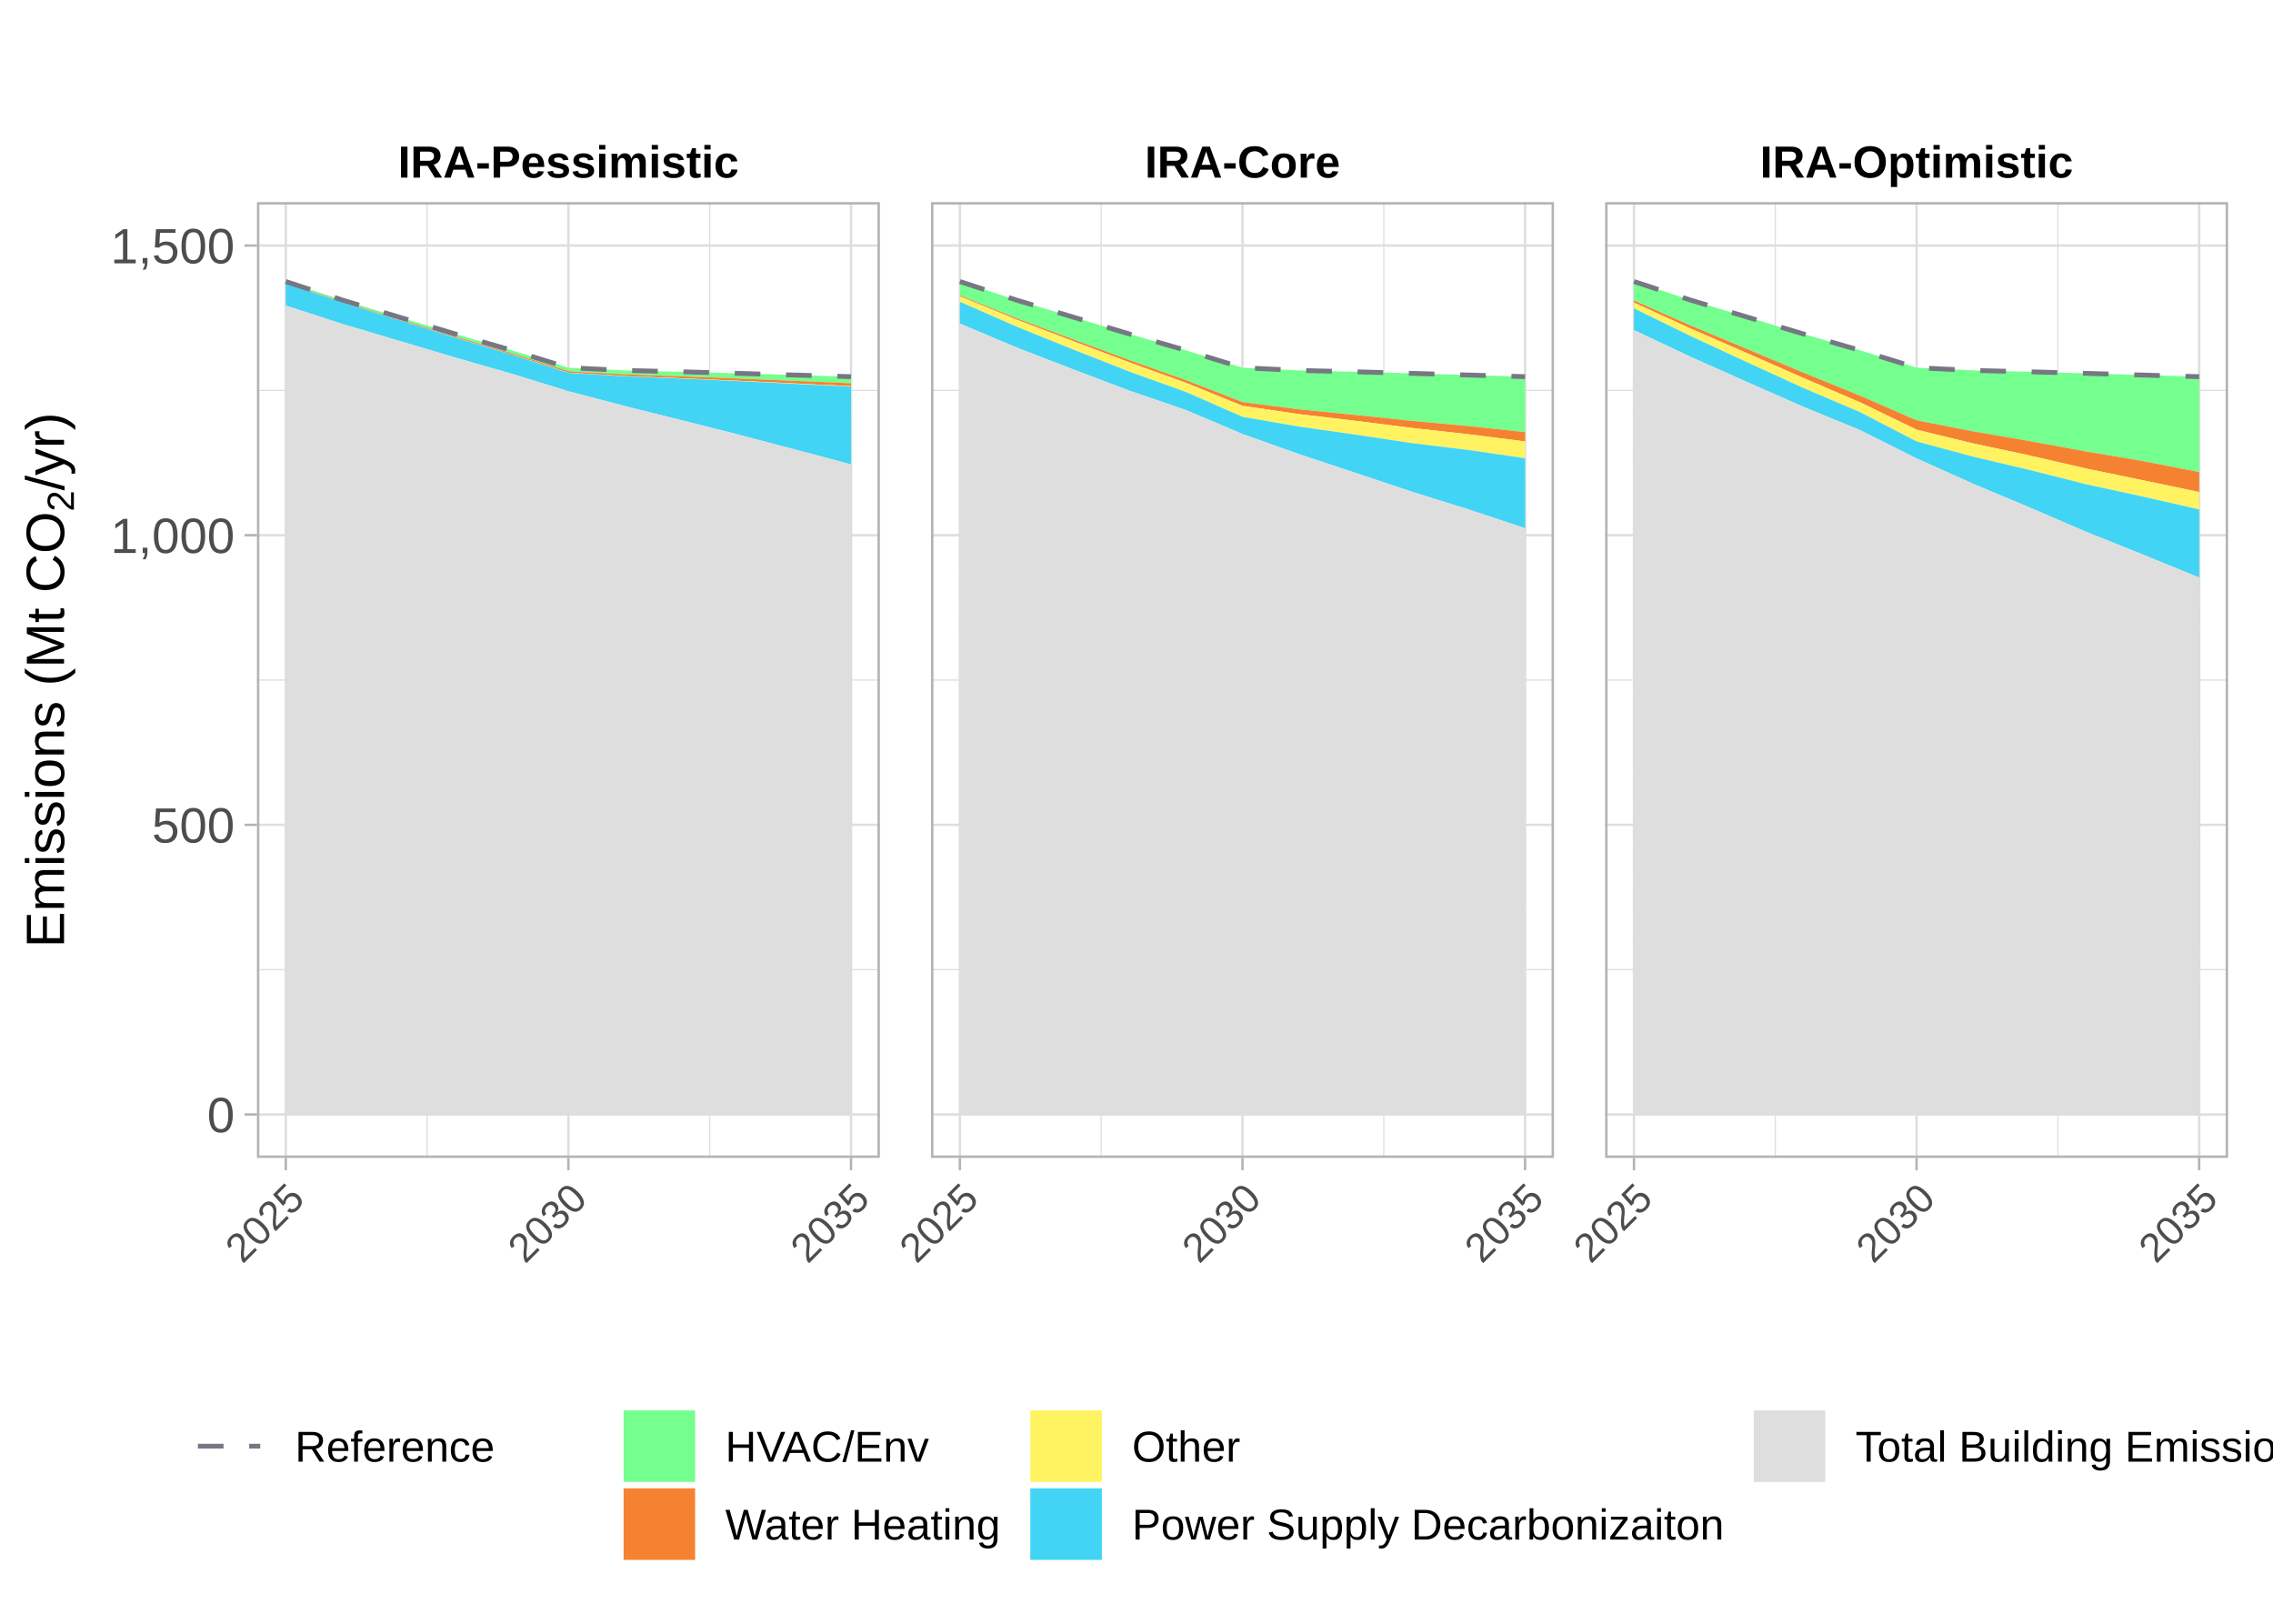
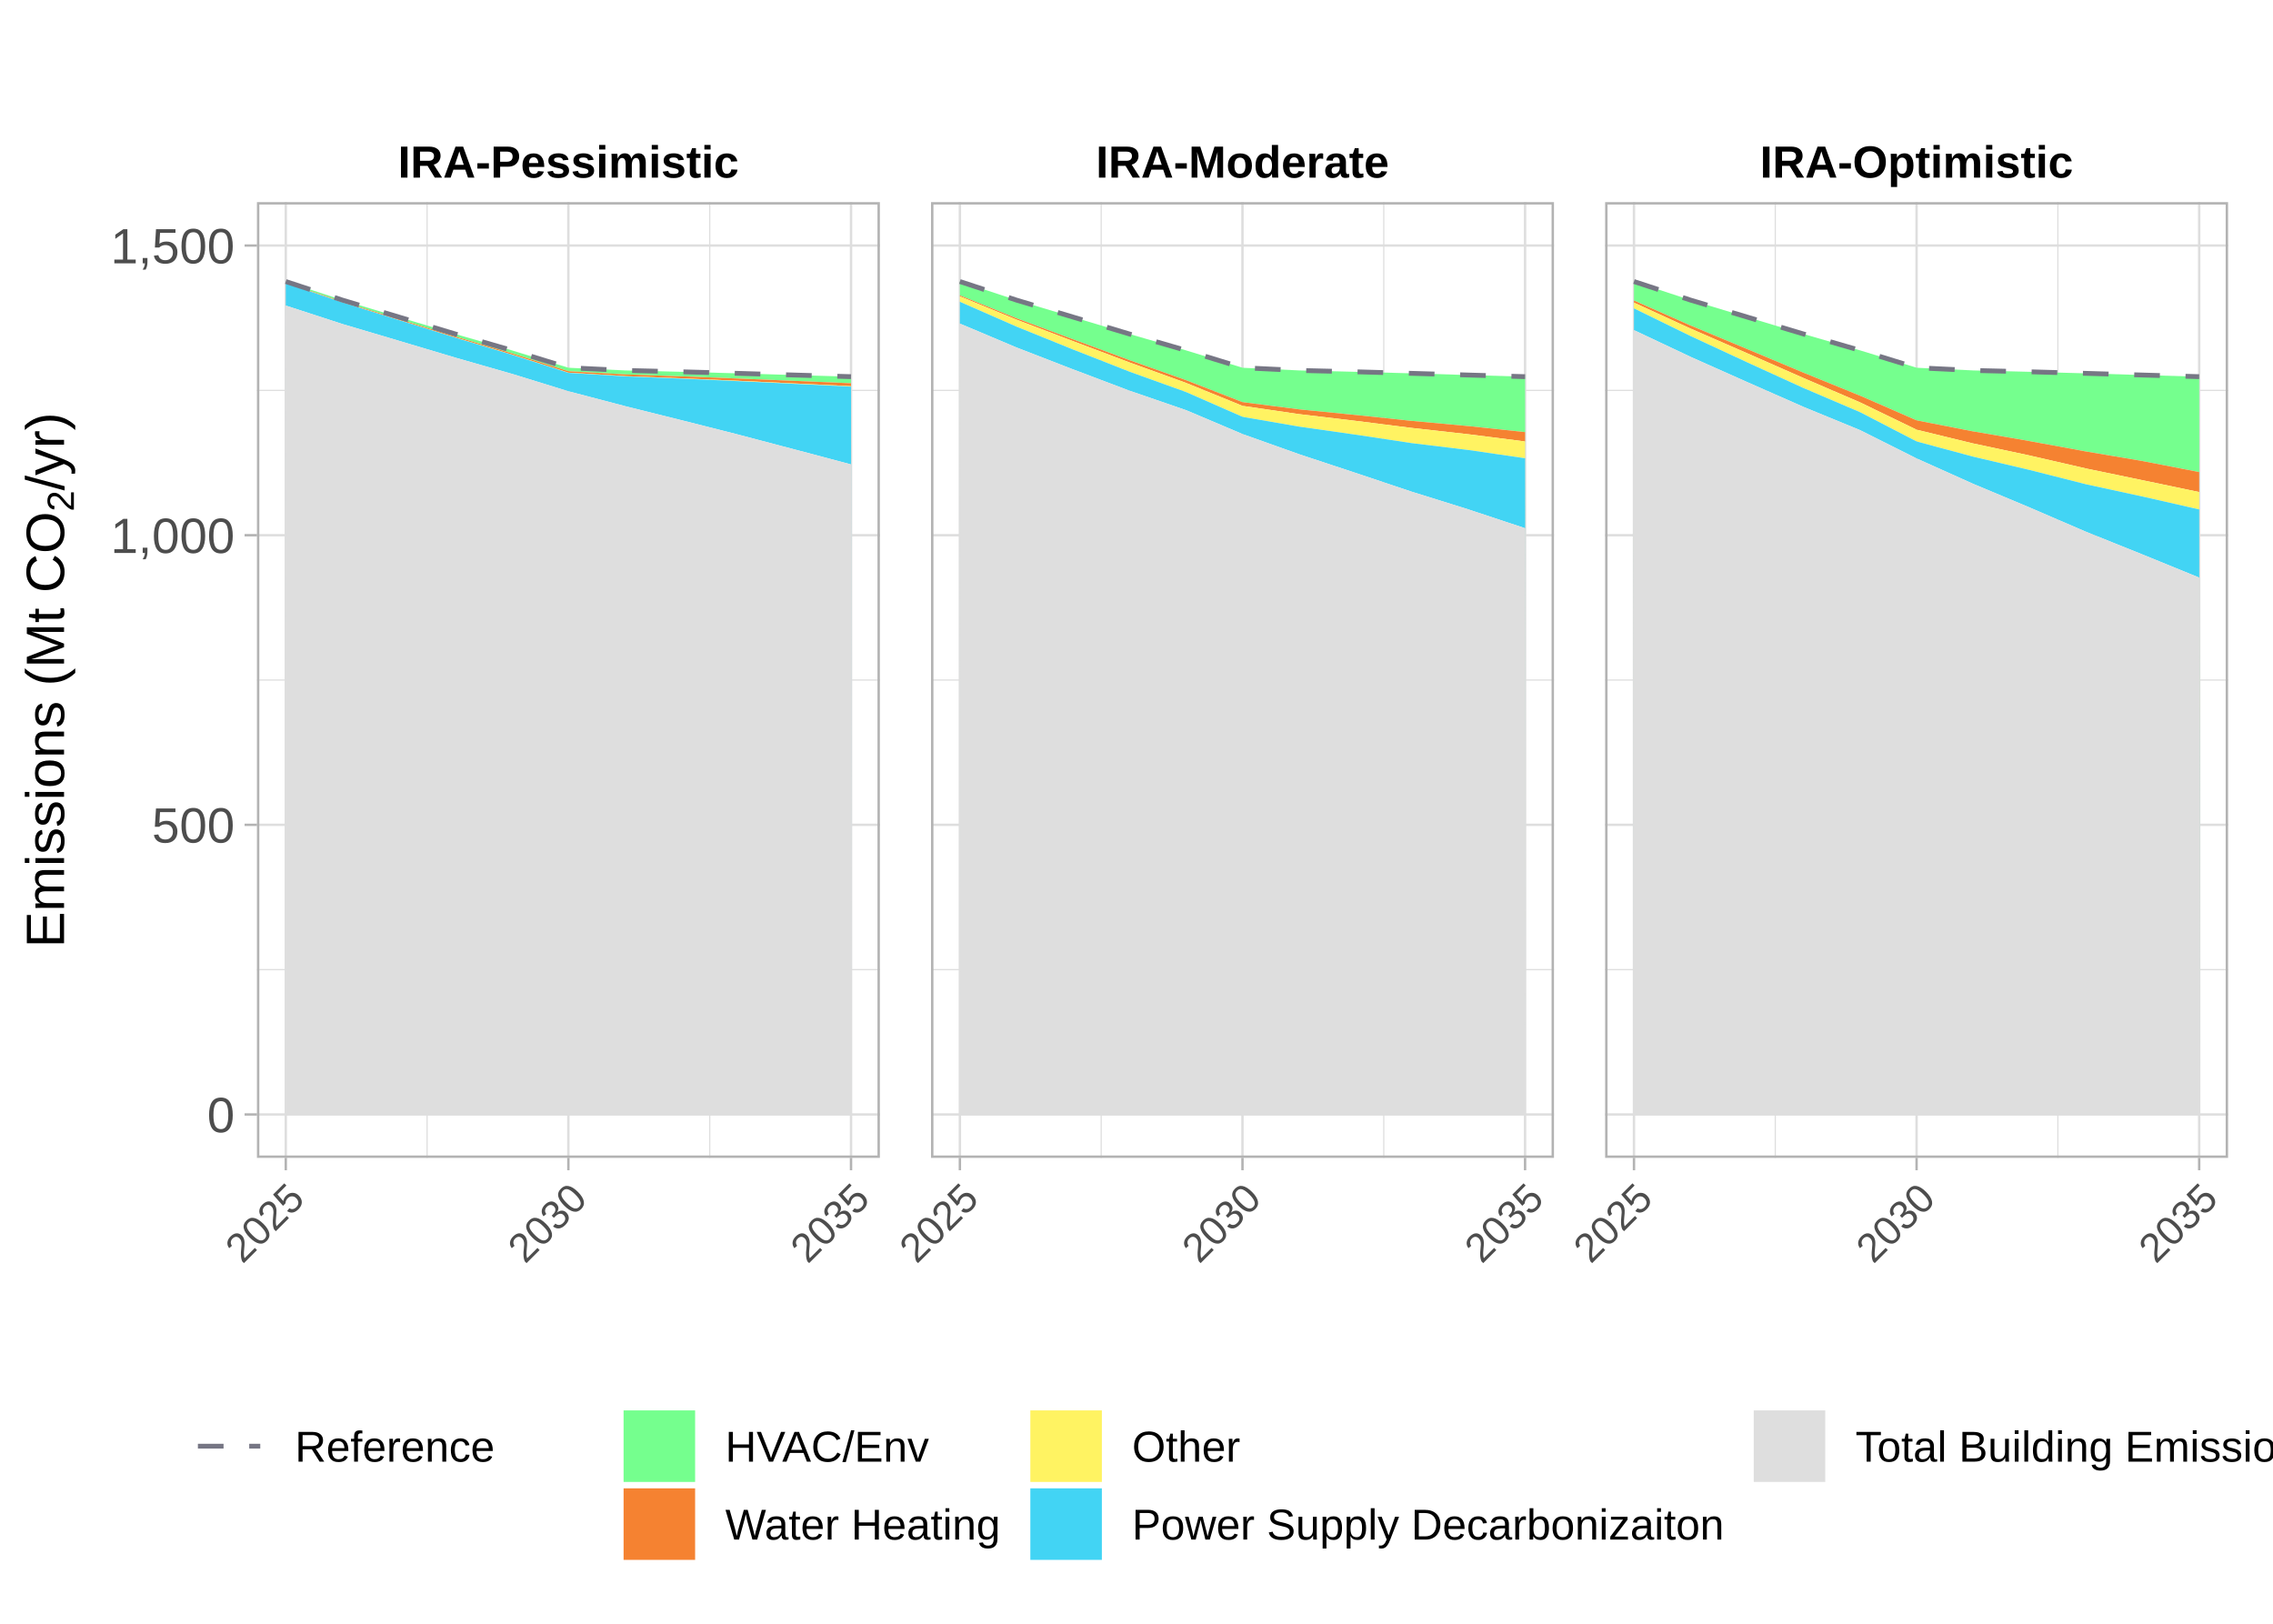
<svg xmlns="http://www.w3.org/2000/svg" class="svglite" width="504.00pt" height="360.00pt" viewBox="0 0 504.00 360.00">
  <defs>
    <style type="text/css">
    .svglite line, .svglite polyline, .svglite polygon, .svglite path, .svglite rect, .svglite circle {
      fill: none;
      stroke: #000000;
      stroke-linecap: round;
      stroke-linejoin: round;
      stroke-miterlimit: 10.00;
    }
    .svglite text {
      white-space: pre;
    }
  </style>
  </defs>
  <rect width="100%" height="100%" style="stroke: none; fill: #FFFFFF;" />
  <defs>
    <clipPath id="cpMC4wMHw1MDQuMDB8MC4wMHwzNjAuMDA=">
      <rect x="0.00" y="0.00" width="504.00" height="360.00" />
    </clipPath>
  </defs>
  <g clip-path="url(#cpMC4wMHw1MDQuMDB8MC4wMHwzNjAuMDA=)">
    <rect x="0.00" y="0.00" width="504.00" height="360.00" style="stroke-width: 1.07; stroke: #FFFFFF; fill: #FFFFFF;" />
  </g>
  <defs>
    <clipPath id="cpNTYuOTd8MTk1LjEwfDQ0LjgxfDI1Ni43Mg==">
      <rect x="56.97" y="44.81" width="138.13" height="211.91" />
    </clipPath>
  </defs>
  <g clip-path="url(#cpNTYuOTd8MTk1LjEwfDQ0LjgxfDI1Ni43Mg==)">
    <rect x="56.97" y="44.81" width="138.13" height="211.91" style="stroke-width: 1.07; stroke: none; fill: #FFFFFF;" />
    <polyline points="56.97,214.98 195.10,214.98 " style="stroke-width: 0.27; stroke: #DEDEDE; stroke-linecap: butt;" />
    <polyline points="56.97,150.77 195.10,150.77 " style="stroke-width: 0.27; stroke: #DEDEDE; stroke-linecap: butt;" />
    <polyline points="56.97,86.55 195.10,86.55 " style="stroke-width: 0.27; stroke: #DEDEDE; stroke-linecap: butt;" />
    <polyline points="94.70,256.72 94.70,44.81 " style="stroke-width: 0.27; stroke: #DEDEDE; stroke-linecap: butt;" />
    <polyline points="157.37,256.72 157.37,44.81 " style="stroke-width: 0.27; stroke: #DEDEDE; stroke-linecap: butt;" />
    <polyline points="56.97,247.09 195.10,247.09 " style="stroke-width: 0.53; stroke: #DEDEDE; stroke-linecap: butt;" />
    <polyline points="56.97,182.87 195.10,182.87 " style="stroke-width: 0.53; stroke: #DEDEDE; stroke-linecap: butt;" />
    <polyline points="56.97,118.66 195.10,118.66 " style="stroke-width: 0.53; stroke: #DEDEDE; stroke-linecap: butt;" />
    <polyline points="56.97,54.44 195.10,54.44 " style="stroke-width: 0.53; stroke: #DEDEDE; stroke-linecap: butt;" />
    <polyline points="63.37,256.72 63.37,44.81 " style="stroke-width: 0.53; stroke: #DEDEDE; stroke-linecap: butt;" />
    <polyline points="126.03,256.72 126.03,44.81 " style="stroke-width: 0.53; stroke: #DEDEDE; stroke-linecap: butt;" />
    <polyline points="188.70,256.72 188.70,44.81 " style="stroke-width: 0.53; stroke: #DEDEDE; stroke-linecap: butt;" />
    <polygon points="63.37,62.42 63.50,62.46 75.78,66.49 75.91,66.53 76.03,66.57 88.31,70.26 88.44,70.29 88.56,70.33 100.84,74.01 100.97,74.05 101.10,74.09 113.38,77.64 113.50,77.68 113.63,77.72 125.91,81.49 126.03,81.53 126.16,81.54 138.44,82.12 138.57,82.13 138.69,82.13 150.97,82.43 151.10,82.43 151.22,82.44 163.51,82.77 163.63,82.78 163.76,82.78 176.04,83.15 176.16,83.15 176.29,83.16 188.57,83.51 188.70,83.51 188.82,247.09 188.70,84.96 188.57,84.96 176.29,84.45 176.16,84.45 176.04,84.44 163.76,83.93 163.63,83.92 163.51,83.92 151.22,83.44 151.10,83.44 150.97,83.44 138.69,83.01 138.57,83.01 138.44,83.00 126.16,82.31 126.03,82.30 125.91,82.26 113.63,78.38 113.50,78.34 113.38,78.30 101.10,74.65 100.97,74.61 100.84,74.57 88.56,70.79 88.44,70.75 88.31,70.71 76.03,66.93 75.91,66.89 75.78,66.85 63.50,62.72 63.37,62.68 63.25,247.09 " style="stroke-width: 0.00; stroke: none; stroke-linecap: butt; fill: #75FF8E;" />
    <polyline points="63.37,62.42 63.50,62.46 75.78,66.49 75.91,66.53 76.03,66.57 88.31,70.26 88.44,70.29 88.56,70.33 100.84,74.01 100.97,74.05 101.10,74.09 113.38,77.64 113.50,77.68 113.63,77.72 125.91,81.49 126.03,81.53 126.16,81.54 138.44,82.12 138.57,82.13 138.69,82.13 150.97,82.43 151.10,82.43 151.22,82.44 163.51,82.77 163.63,82.78 163.76,82.78 176.04,83.15 176.16,83.15 176.29,83.16 188.57,83.51 188.70,83.51 " style="stroke-width: 1.07; stroke: none; stroke-linecap: butt;" />
    <polygon points="63.37,62.68 63.50,62.72 75.78,66.85 75.91,66.89 76.03,66.93 88.31,70.71 88.44,70.75 88.56,70.79 100.84,74.57 100.97,74.61 101.10,74.65 113.38,78.30 113.50,78.34 113.63,78.38 125.91,82.26 126.03,82.30 126.16,82.31 138.44,83.00 138.57,83.01 138.69,83.01 150.97,83.44 151.10,83.44 151.22,83.44 163.51,83.92 163.63,83.92 163.76,83.93 176.04,84.44 176.16,84.45 176.29,84.45 188.57,84.96 188.70,84.96 188.82,247.09 188.70,85.61 188.57,85.61 176.29,85.02 176.16,85.02 176.04,85.01 163.76,84.43 163.63,84.42 163.51,84.42 151.22,83.88 151.10,83.87 150.97,83.87 138.69,83.39 138.57,83.38 138.44,83.37 126.16,82.63 126.03,82.62 125.91,82.58 113.63,78.65 113.50,78.61 113.38,78.58 101.10,74.87 100.97,74.84 100.84,74.80 88.56,70.97 88.44,70.94 88.31,70.90 76.03,67.07 75.91,67.03 75.78,66.99 63.50,62.82 63.37,62.78 63.25,247.09 " style="stroke-width: 0.00; stroke: none; stroke-linecap: butt; fill: #F58231;" />
    <polyline points="63.37,62.68 63.50,62.72 75.78,66.85 75.91,66.89 76.03,66.93 88.31,70.71 88.44,70.75 88.56,70.79 100.84,74.57 100.97,74.61 101.10,74.65 113.38,78.30 113.50,78.34 113.63,78.38 125.91,82.26 126.03,82.30 126.16,82.31 138.44,83.00 138.57,83.01 138.69,83.01 150.97,83.44 151.10,83.44 151.22,83.44 163.51,83.92 163.63,83.92 163.76,83.93 176.04,84.44 176.16,84.45 176.29,84.45 188.57,84.96 188.70,84.96 " style="stroke-width: 1.07; stroke: none; stroke-linecap: butt;" />
    <polygon points="63.37,62.78 63.50,62.82 75.78,66.99 75.91,67.03 76.03,67.07 88.31,70.90 88.44,70.94 88.56,70.97 100.84,74.80 100.97,74.84 101.10,74.87 113.38,78.58 113.50,78.61 113.63,78.65 125.91,82.58 126.03,82.62 126.16,82.63 138.44,83.37 138.57,83.38 138.69,83.39 150.97,83.87 151.10,83.87 151.22,83.88 163.51,84.42 163.63,84.42 163.76,84.43 176.04,85.01 176.16,85.02 176.29,85.02 188.57,85.61 188.70,85.61 188.82,247.09 188.70,85.72 188.57,85.71 176.29,85.11 176.16,85.11 176.04,85.10 163.76,84.51 163.63,84.50 163.51,84.50 151.22,83.95 151.10,83.94 150.97,83.94 138.69,83.45 138.57,83.44 138.44,83.43 126.16,82.68 126.03,82.67 125.91,82.63 113.63,78.70 113.50,78.66 113.38,78.62 101.10,74.91 100.97,74.87 100.84,74.83 88.56,71.00 88.44,70.96 88.31,70.93 76.03,67.09 75.91,67.05 75.78,67.01 63.50,62.84 63.37,62.80 63.25,247.09 " style="stroke-width: 0.00; stroke: none; stroke-linecap: butt; fill: #FFF362;" />
    <polyline points="63.37,62.78 63.50,62.82 75.78,66.99 75.91,67.03 76.03,67.07 88.31,70.90 88.44,70.94 88.56,70.97 100.84,74.80 100.97,74.84 101.10,74.87 113.38,78.58 113.50,78.61 113.63,78.65 125.91,82.58 126.03,82.62 126.16,82.63 138.44,83.37 138.57,83.38 138.69,83.39 150.97,83.87 151.10,83.87 151.22,83.88 163.51,84.42 163.63,84.42 163.76,84.43 176.04,85.01 176.16,85.02 176.29,85.02 188.57,85.61 188.70,85.61 " style="stroke-width: 1.07; stroke: none; stroke-linecap: butt;" />
    <polygon points="63.37,62.80 63.50,62.84 75.78,67.01 75.91,67.05 76.03,67.09 88.31,70.93 88.44,70.96 88.56,71.00 100.84,74.83 100.97,74.87 101.10,74.91 113.38,78.62 113.50,78.66 113.63,78.70 125.91,82.63 126.03,82.67 126.16,82.68 138.44,83.43 138.57,83.44 138.69,83.45 150.97,83.94 151.10,83.94 151.22,83.95 163.51,84.50 163.63,84.50 163.76,84.51 176.04,85.10 176.16,85.11 176.29,85.11 188.57,85.71 188.70,85.72 188.82,247.09 188.70,102.96 188.57,102.93 176.29,99.67 176.16,99.64 176.04,99.61 163.76,96.37 163.63,96.34 163.51,96.30 151.22,93.19 151.10,93.16 150.97,93.13 138.69,90.07 138.57,90.04 138.44,90.00 126.16,86.78 126.03,86.74 125.91,86.71 113.63,82.92 113.50,82.89 113.38,82.85 101.10,79.33 100.97,79.29 100.84,79.25 88.56,75.59 88.44,75.55 88.31,75.51 76.03,71.87 75.91,71.83 75.78,71.79 63.50,67.79 63.37,67.75 63.25,247.09 " style="stroke-width: 0.00; stroke: none; stroke-linecap: butt; fill: #42D4F4;" />
    <polyline points="63.37,62.80 63.50,62.84 75.78,67.01 75.91,67.05 76.03,67.09 88.31,70.93 88.44,70.96 88.56,71.00 100.84,74.83 100.97,74.87 101.10,74.91 113.38,78.62 113.50,78.66 113.63,78.70 125.91,82.63 126.03,82.67 126.16,82.68 138.44,83.43 138.57,83.44 138.69,83.45 150.97,83.94 151.10,83.94 151.22,83.95 163.51,84.50 163.63,84.50 163.76,84.51 176.04,85.10 176.16,85.11 176.29,85.11 188.57,85.71 188.70,85.72 " style="stroke-width: 1.07; stroke: none; stroke-linecap: butt;" />
    <polygon points="63.37,67.75 63.50,67.79 75.78,71.79 75.91,71.83 76.03,71.87 88.31,75.51 88.44,75.55 88.56,75.59 100.84,79.25 100.97,79.29 101.10,79.33 113.38,82.85 113.50,82.89 113.63,82.92 125.91,86.71 126.03,86.74 126.16,86.78 138.44,90.00 138.57,90.04 138.69,90.07 150.97,93.13 151.10,93.16 151.22,93.19 163.51,96.30 163.63,96.34 163.76,96.37 176.04,99.61 176.16,99.64 176.29,99.67 188.57,102.93 188.70,102.96 188.82,247.09 188.70,247.09 188.57,247.09 176.29,247.09 176.16,247.09 176.04,247.09 163.76,247.09 163.63,247.09 163.51,247.09 151.22,247.09 151.10,247.09 150.97,247.09 138.69,247.09 138.57,247.09 138.44,247.09 126.16,247.09 126.03,247.09 125.91,247.09 113.63,247.09 113.50,247.09 113.38,247.09 101.10,247.09 100.97,247.09 100.84,247.09 88.56,247.09 88.44,247.09 88.31,247.09 76.03,247.09 75.91,247.09 75.78,247.09 63.50,247.09 63.37,247.09 63.25,247.09 " style="stroke-width: 0.00; stroke: none; stroke-linecap: butt; fill: #DEDEDE;" />
    <polyline points="63.37,67.75 63.50,67.79 75.78,71.79 75.91,71.83 76.03,71.87 88.31,75.51 88.44,75.55 88.56,75.59 100.84,79.25 100.97,79.29 101.10,79.33 113.38,82.85 113.50,82.89 113.63,82.92 125.91,86.71 126.03,86.74 126.16,86.78 138.44,90.00 138.57,90.04 138.69,90.07 150.97,93.13 151.10,93.16 151.22,93.19 163.51,96.30 163.63,96.34 163.76,96.37 176.04,99.61 176.16,99.64 176.29,99.67 188.57,102.93 188.70,102.96 " style="stroke-width: 1.07; stroke: none; stroke-linecap: butt;" />
    <polyline points="63.37,62.42 75.91,66.53 88.44,70.29 100.97,74.05 113.50,77.68 126.03,81.53 138.57,82.13 151.10,82.43 163.63,82.78 176.16,83.15 188.70,83.51 " style="stroke-width: 1.07; stroke: #767684; stroke-dasharray: 5.69,5.69; stroke-linecap: butt;" />
    <rect x="56.97" y="44.81" width="138.13" height="211.91" style="stroke-width: 1.07; stroke: #B3B3B3;" />
  </g>
  <g clip-path="url(#cpMC4wMHw1MDQuMDB8MC4wMHwzNjAuMDA=)">
</g>
  <defs>
    <clipPath id="cpMjA2LjQ0fDM0NC41N3w0NC44MXwyNTYuNzI=">
      <rect x="206.44" y="44.81" width="138.13" height="211.91" />
    </clipPath>
  </defs>
  <g clip-path="url(#cpMjA2LjQ0fDM0NC41N3w0NC44MXwyNTYuNzI=)">
    <rect x="206.44" y="44.81" width="138.13" height="211.91" style="stroke-width: 1.07; stroke: none; fill: #FFFFFF;" />
    <polyline points="206.44,214.98 344.57,214.98 " style="stroke-width: 0.27; stroke: #DEDEDE; stroke-linecap: butt;" />
    <polyline points="206.44,150.77 344.57,150.77 " style="stroke-width: 0.27; stroke: #DEDEDE; stroke-linecap: butt;" />
    <polyline points="206.44,86.55 344.57,86.55 " style="stroke-width: 0.27; stroke: #DEDEDE; stroke-linecap: butt;" />
    <polyline points="244.17,256.72 244.17,44.81 " style="stroke-width: 0.27; stroke: #DEDEDE; stroke-linecap: butt;" />
    <polyline points="306.83,256.72 306.83,44.81 " style="stroke-width: 0.27; stroke: #DEDEDE; stroke-linecap: butt;" />
    <polyline points="206.44,247.09 344.57,247.09 " style="stroke-width: 0.53; stroke: #DEDEDE; stroke-linecap: butt;" />
    <polyline points="206.44,182.87 344.57,182.87 " style="stroke-width: 0.53; stroke: #DEDEDE; stroke-linecap: butt;" />
    <polyline points="206.44,118.66 344.57,118.66 " style="stroke-width: 0.53; stroke: #DEDEDE; stroke-linecap: butt;" />
    <polyline points="206.44,54.44 344.57,54.44 " style="stroke-width: 0.53; stroke: #DEDEDE; stroke-linecap: butt;" />
    <polyline points="212.84,256.72 212.84,44.81 " style="stroke-width: 0.53; stroke: #DEDEDE; stroke-linecap: butt;" />
    <polyline points="275.50,256.72 275.50,44.81 " style="stroke-width: 0.53; stroke: #DEDEDE; stroke-linecap: butt;" />
    <polyline points="338.16,256.72 338.16,44.81 " style="stroke-width: 0.53; stroke: #DEDEDE; stroke-linecap: butt;" />
    <polygon points="212.84,62.42 212.97,62.46 225.25,66.49 225.37,66.53 225.50,66.57 237.78,70.26 237.91,70.29 238.03,70.33 250.31,74.01 250.44,74.05 250.56,74.09 262.85,77.64 262.97,77.68 263.10,77.72 275.38,81.49 275.50,81.53 275.63,81.54 287.91,82.12 288.04,82.13 288.16,82.13 300.44,82.43 300.57,82.43 300.69,82.44 312.97,82.77 313.10,82.78 313.23,82.78 325.51,83.15 325.63,83.15 325.76,83.16 338.04,83.51 338.16,83.51 338.29,247.09 338.16,95.81 338.04,95.79 325.76,94.48 325.63,94.47 325.51,94.46 313.23,93.33 313.10,93.32 312.97,93.31 300.69,92.01 300.57,92.00 300.44,91.99 288.16,90.77 288.04,90.76 287.91,90.74 275.63,89.17 275.50,89.16 275.38,89.11 263.10,84.33 262.97,84.28 262.85,84.24 250.56,79.89 250.44,79.85 250.31,79.80 238.03,75.26 237.91,75.21 237.78,75.17 225.50,70.60 225.37,70.55 225.25,70.50 212.97,65.54 212.84,65.49 212.72,247.09 " style="stroke-width: 0.00; stroke: none; stroke-linecap: butt; fill: #75FF8E;" />
    <polyline points="212.84,62.42 212.97,62.46 225.25,66.49 225.37,66.53 225.50,66.57 237.78,70.26 237.91,70.29 238.03,70.33 250.31,74.01 250.44,74.05 250.56,74.09 262.85,77.64 262.97,77.68 263.10,77.72 275.38,81.49 275.50,81.53 275.63,81.54 287.91,82.12 288.04,82.13 288.16,82.13 300.44,82.43 300.57,82.43 300.69,82.44 312.97,82.77 313.10,82.78 313.23,82.78 325.51,83.15 325.63,83.15 325.76,83.16 338.04,83.51 338.16,83.51 " style="stroke-width: 1.07; stroke: none; stroke-linecap: butt;" />
    <polygon points="212.84,65.49 212.97,65.54 225.25,70.50 225.37,70.55 225.50,70.60 237.78,75.17 237.91,75.21 238.03,75.26 250.31,79.80 250.44,79.85 250.56,79.89 262.85,84.24 262.97,84.28 263.10,84.33 275.38,89.11 275.50,89.16 275.63,89.17 287.91,90.74 288.04,90.76 288.16,90.77 300.44,91.99 300.57,92.00 300.69,92.01 312.97,93.31 313.10,93.32 313.23,93.33 325.51,94.46 325.63,94.47 325.76,94.48 338.04,95.79 338.16,95.81 338.29,247.09 338.16,97.88 338.04,97.86 325.76,96.30 325.63,96.28 325.51,96.27 313.23,94.90 313.10,94.88 312.97,94.87 300.69,93.32 300.57,93.31 300.44,93.29 288.16,91.83 288.04,91.82 287.91,91.80 275.63,90.00 275.50,89.98 275.38,89.93 263.10,84.94 262.97,84.89 262.85,84.84 250.56,80.40 250.44,80.35 250.31,80.30 238.03,75.67 237.91,75.62 237.78,75.57 225.50,70.91 225.37,70.86 225.25,70.81 212.97,65.76 212.84,65.71 212.72,247.09 " style="stroke-width: 0.00; stroke: none; stroke-linecap: butt; fill: #F58231;" />
    <polyline points="212.84,65.49 212.97,65.54 225.25,70.50 225.37,70.55 225.50,70.60 237.78,75.17 237.91,75.21 238.03,75.26 250.31,79.80 250.44,79.85 250.56,79.89 262.85,84.24 262.97,84.28 263.10,84.33 275.38,89.11 275.50,89.16 275.63,89.17 287.91,90.74 288.04,90.76 288.16,90.77 300.44,91.99 300.57,92.00 300.69,92.01 312.97,93.31 313.10,93.32 313.23,93.33 325.51,94.46 325.63,94.47 325.76,94.48 338.04,95.79 338.16,95.81 " style="stroke-width: 1.07; stroke: none; stroke-linecap: butt;" />
    <polygon points="212.84,65.71 212.97,65.76 225.25,70.81 225.37,70.86 225.50,70.91 237.78,75.57 237.91,75.62 238.03,75.67 250.31,80.30 250.44,80.35 250.56,80.40 262.85,84.84 262.97,84.89 263.10,84.94 275.38,89.93 275.50,89.98 275.63,90.00 287.91,91.80 288.04,91.82 288.16,91.83 300.44,93.29 300.57,93.31 300.69,93.32 312.97,94.87 313.10,94.88 313.23,94.90 325.51,96.27 325.63,96.28 325.76,96.30 338.04,97.86 338.16,97.88 338.29,247.09 338.16,101.60 338.04,101.58 325.76,99.79 325.63,99.77 325.51,99.76 313.23,98.27 313.10,98.26 312.97,98.24 300.69,96.38 300.57,96.37 300.44,96.35 288.16,94.60 288.04,94.58 287.91,94.56 275.63,92.44 275.50,92.42 275.38,92.36 263.10,86.97 262.97,86.92 262.85,86.87 250.56,82.45 250.44,82.40 250.31,82.35 238.03,77.53 237.91,77.49 237.78,77.43 225.50,72.46 225.37,72.41 225.25,72.35 212.97,66.97 212.84,66.91 212.72,247.09 " style="stroke-width: 0.00; stroke: none; stroke-linecap: butt; fill: #FFF362;" />
    <polyline points="212.84,65.71 212.97,65.76 225.25,70.81 225.37,70.86 225.50,70.91 237.78,75.57 237.91,75.62 238.03,75.67 250.31,80.30 250.44,80.35 250.56,80.40 262.85,84.84 262.97,84.89 263.10,84.94 275.38,89.93 275.50,89.98 275.63,90.00 287.91,91.80 288.04,91.82 288.16,91.83 300.44,93.29 300.57,93.31 300.69,93.32 312.97,94.87 313.10,94.88 313.23,94.90 325.51,96.27 325.63,96.28 325.76,96.30 338.04,97.86 338.16,97.88 " style="stroke-width: 1.07; stroke: none; stroke-linecap: butt;" />
    <polygon points="212.84,66.91 212.97,66.97 225.25,72.35 225.37,72.41 225.50,72.46 237.78,77.43 237.91,77.49 238.03,77.53 250.31,82.35 250.44,82.40 250.56,82.45 262.85,86.87 262.97,86.92 263.10,86.97 275.38,92.36 275.50,92.42 275.63,92.44 287.91,94.56 288.04,94.58 288.16,94.60 300.44,96.35 300.57,96.37 300.69,96.38 312.97,98.24 313.10,98.26 313.23,98.27 325.51,99.76 325.63,99.77 325.76,99.79 338.04,101.58 338.16,101.60 338.29,247.09 338.16,117.11 338.04,117.07 325.76,113.00 325.63,112.95 325.51,112.91 313.23,109.08 313.10,109.04 312.97,109.00 300.69,104.88 300.57,104.84 300.44,104.80 288.16,100.74 288.04,100.70 287.91,100.65 275.63,96.28 275.50,96.23 275.38,96.18 263.10,90.98 262.97,90.93 262.85,90.89 250.56,86.66 250.44,86.61 250.31,86.57 238.03,81.93 237.91,81.89 237.78,81.84 225.50,77.08 225.37,77.03 225.25,76.98 212.97,71.80 212.84,71.75 212.72,247.09 " style="stroke-width: 0.00; stroke: none; stroke-linecap: butt; fill: #42D4F4;" />
    <polyline points="212.84,66.91 212.97,66.97 225.25,72.35 225.37,72.41 225.50,72.46 237.78,77.43 237.91,77.49 238.03,77.53 250.31,82.35 250.44,82.40 250.56,82.45 262.85,86.87 262.97,86.92 263.10,86.97 275.38,92.36 275.50,92.42 275.63,92.44 287.91,94.56 288.04,94.58 288.16,94.60 300.44,96.35 300.57,96.37 300.69,96.38 312.97,98.24 313.10,98.26 313.23,98.27 325.51,99.76 325.63,99.77 325.76,99.79 338.04,101.58 338.16,101.60 " style="stroke-width: 1.07; stroke: none; stroke-linecap: butt;" />
    <polygon points="212.84,71.75 212.97,71.80 225.25,76.98 225.37,77.03 225.50,77.08 237.78,81.84 237.91,81.89 238.03,81.93 250.31,86.57 250.44,86.61 250.56,86.66 262.85,90.89 262.97,90.93 263.10,90.98 275.38,96.18 275.50,96.23 275.63,96.28 287.91,100.65 288.04,100.70 288.16,100.74 300.44,104.80 300.57,104.84 300.69,104.88 312.97,109.00 313.10,109.04 313.23,109.08 325.51,112.91 325.63,112.95 325.76,113.00 338.04,117.07 338.16,117.11 338.29,247.09 338.16,247.09 338.04,247.09 325.76,247.09 325.63,247.09 325.51,247.09 313.23,247.09 313.10,247.09 312.97,247.09 300.69,247.09 300.57,247.09 300.44,247.09 288.16,247.09 288.04,247.09 287.91,247.09 275.63,247.09 275.50,247.09 275.38,247.09 263.10,247.09 262.97,247.09 262.85,247.09 250.56,247.09 250.44,247.09 250.31,247.09 238.03,247.09 237.91,247.09 237.78,247.09 225.50,247.09 225.37,247.09 225.25,247.09 212.97,247.09 212.84,247.09 212.72,247.09 " style="stroke-width: 0.00; stroke: none; stroke-linecap: butt; fill: #DEDEDE;" />
    <polyline points="212.84,71.75 212.97,71.80 225.25,76.98 225.37,77.03 225.50,77.08 237.78,81.84 237.91,81.89 238.03,81.93 250.31,86.57 250.44,86.61 250.56,86.66 262.85,90.89 262.97,90.93 263.10,90.98 275.38,96.18 275.50,96.23 275.63,96.28 287.91,100.65 288.04,100.70 288.16,100.74 300.44,104.80 300.57,104.84 300.69,104.88 312.97,109.00 313.10,109.04 313.23,109.08 325.51,112.91 325.63,112.95 325.76,113.00 338.04,117.07 338.16,117.11 " style="stroke-width: 1.07; stroke: none; stroke-linecap: butt;" />
    <polyline points="212.84,62.42 225.37,66.53 237.91,70.29 250.44,74.05 262.97,77.68 275.50,81.53 288.04,82.13 300.57,82.43 313.10,82.78 325.63,83.15 338.16,83.51 " style="stroke-width: 1.07; stroke: #767684; stroke-dasharray: 5.69,5.69; stroke-linecap: butt;" />
    <rect x="206.44" y="44.81" width="138.13" height="211.91" style="stroke-width: 1.07; stroke: #B3B3B3;" />
  </g>
  <g clip-path="url(#cpMC4wMHw1MDQuMDB8MC4wMHwzNjAuMDA=)">
</g>
  <defs>
    <clipPath id="cpMzU1LjkxfDQ5NC4wNHw0NC44MXwyNTYuNzI=">
      <rect x="355.91" y="44.81" width="138.13" height="211.91" />
    </clipPath>
  </defs>
  <g clip-path="url(#cpMzU1LjkxfDQ5NC4wNHw0NC44MXwyNTYuNzI=)">
    <rect x="355.91" y="44.81" width="138.13" height="211.91" style="stroke-width: 1.07; stroke: none; fill: #FFFFFF;" />
    <polyline points="355.91,214.98 494.04,214.98 " style="stroke-width: 0.27; stroke: #DEDEDE; stroke-linecap: butt;" />
    <polyline points="355.91,150.77 494.04,150.77 " style="stroke-width: 0.27; stroke: #DEDEDE; stroke-linecap: butt;" />
    <polyline points="355.91,86.55 494.04,86.55 " style="stroke-width: 0.27; stroke: #DEDEDE; stroke-linecap: butt;" />
    <polyline points="393.64,256.72 393.64,44.81 " style="stroke-width: 0.27; stroke: #DEDEDE; stroke-linecap: butt;" />
    <polyline points="456.30,256.72 456.30,44.81 " style="stroke-width: 0.27; stroke: #DEDEDE; stroke-linecap: butt;" />
    <polyline points="355.91,247.09 494.04,247.09 " style="stroke-width: 0.53; stroke: #DEDEDE; stroke-linecap: butt;" />
    <polyline points="355.91,182.87 494.04,182.87 " style="stroke-width: 0.53; stroke: #DEDEDE; stroke-linecap: butt;" />
    <polyline points="355.91,118.66 494.04,118.66 " style="stroke-width: 0.53; stroke: #DEDEDE; stroke-linecap: butt;" />
    <polyline points="355.91,54.44 494.04,54.44 " style="stroke-width: 0.53; stroke: #DEDEDE; stroke-linecap: butt;" />
    <polyline points="362.31,256.72 362.31,44.81 " style="stroke-width: 0.53; stroke: #DEDEDE; stroke-linecap: butt;" />
    <polyline points="424.97,256.72 424.97,44.81 " style="stroke-width: 0.53; stroke: #DEDEDE; stroke-linecap: butt;" />
    <polyline points="487.63,256.72 487.63,44.81 " style="stroke-width: 0.53; stroke: #DEDEDE; stroke-linecap: butt;" />
    <polygon points="362.31,62.42 362.44,62.46 374.72,66.49 374.84,66.53 374.97,66.57 387.25,70.26 387.38,70.29 387.50,70.33 399.78,74.01 399.91,74.05 400.03,74.09 412.31,77.64 412.44,77.68 412.57,77.72 424.85,81.49 424.97,81.53 425.10,81.54 437.38,82.12 437.50,82.13 437.63,82.13 449.91,82.43 450.04,82.43 450.16,82.44 462.44,82.77 462.57,82.78 462.69,82.78 474.98,83.15 475.10,83.15 475.23,83.16 487.51,83.51 487.63,83.51 487.76,247.09 487.63,104.67 487.51,104.64 475.23,102.25 475.10,102.22 474.98,102.20 462.69,100.12 462.57,100.10 462.44,100.08 450.16,97.82 450.04,97.80 449.91,97.77 437.63,95.66 437.50,95.64 437.38,95.62 425.10,93.22 424.97,93.20 424.85,93.15 412.57,87.78 412.44,87.73 412.31,87.68 400.03,82.68 399.91,82.63 399.78,82.58 387.50,77.43 387.38,77.38 387.25,77.33 374.97,72.21 374.84,72.16 374.72,72.11 362.44,66.68 362.31,66.63 362.19,247.09 " style="stroke-width: 0.00; stroke: none; stroke-linecap: butt; fill: #75FF8E;" />
    <polyline points="362.31,62.42 362.44,62.46 374.72,66.49 374.84,66.53 374.97,66.57 387.25,70.26 387.38,70.29 387.50,70.33 399.78,74.01 399.91,74.05 400.03,74.09 412.31,77.64 412.44,77.68 412.57,77.72 424.85,81.49 424.97,81.53 425.10,81.54 437.38,82.12 437.50,82.13 437.63,82.13 449.91,82.43 450.04,82.43 450.16,82.44 462.44,82.77 462.57,82.78 462.69,82.78 474.98,83.15 475.10,83.15 475.23,83.16 487.51,83.51 487.63,83.51 " style="stroke-width: 1.07; stroke: none; stroke-linecap: butt;" />
    <polygon points="362.31,66.63 362.44,66.68 374.72,72.11 374.84,72.16 374.97,72.21 387.25,77.33 387.38,77.38 387.50,77.43 399.78,82.58 399.91,82.63 400.03,82.68 412.31,87.68 412.44,87.73 412.57,87.78 424.85,93.15 424.97,93.20 425.10,93.22 437.38,95.62 437.50,95.64 437.63,95.66 449.91,97.77 450.04,97.80 450.16,97.82 462.44,100.08 462.57,100.10 462.69,100.12 474.98,102.20 475.10,102.22 475.23,102.25 487.51,104.64 487.63,104.67 487.76,247.09 487.63,109.09 487.51,109.07 475.23,106.50 475.10,106.48 474.98,106.45 462.69,103.90 462.57,103.87 462.44,103.84 450.16,101.02 450.04,100.99 449.91,100.96 437.63,98.34 437.50,98.32 437.38,98.29 425.10,95.30 424.97,95.27 424.85,95.21 412.57,89.27 412.44,89.21 412.31,89.15 400.03,83.87 399.91,83.82 399.78,83.76 387.50,78.36 387.38,78.30 387.25,78.25 374.97,72.90 374.84,72.85 374.72,72.79 362.44,67.16 362.31,67.10 362.19,247.09 " style="stroke-width: 0.00; stroke: none; stroke-linecap: butt; fill: #F58231;" />
    <polyline points="362.31,66.63 362.44,66.68 374.72,72.11 374.84,72.16 374.97,72.21 387.25,77.33 387.38,77.38 387.50,77.43 399.78,82.58 399.91,82.63 400.03,82.68 412.31,87.68 412.44,87.73 412.57,87.78 424.85,93.15 424.97,93.20 425.10,93.22 437.38,95.62 437.50,95.64 437.63,95.66 449.91,97.77 450.04,97.80 450.16,97.82 462.44,100.08 462.57,100.10 462.69,100.12 474.98,102.20 475.10,102.22 475.23,102.25 487.51,104.64 487.63,104.67 " style="stroke-width: 1.07; stroke: none; stroke-linecap: butt;" />
    <polygon points="362.31,67.10 362.44,67.16 374.72,72.79 374.84,72.85 374.97,72.90 387.25,78.25 387.38,78.30 387.50,78.36 399.78,83.76 399.91,83.82 400.03,83.87 412.31,89.15 412.44,89.21 412.57,89.27 424.85,95.21 424.97,95.27 425.10,95.30 437.38,98.29 437.50,98.32 437.63,98.34 449.91,100.96 450.04,100.99 450.16,101.02 462.44,103.84 462.57,103.87 462.69,103.90 474.98,106.45 475.10,106.48 475.23,106.50 487.51,109.07 487.63,109.09 487.76,247.09 487.63,112.95 487.51,112.92 475.23,110.12 475.10,110.09 474.98,110.07 462.69,107.40 462.57,107.38 462.44,107.34 450.16,104.23 450.04,104.20 449.91,104.17 437.63,101.27 437.50,101.24 437.38,101.21 425.10,97.91 424.97,97.88 424.85,97.81 412.57,91.45 412.44,91.39 412.31,91.33 400.03,86.09 399.91,86.04 399.78,85.98 387.50,80.38 387.38,80.32 387.25,80.26 374.97,74.56 374.84,74.51 374.72,74.44 362.44,68.44 362.31,68.38 362.19,247.09 " style="stroke-width: 0.00; stroke: none; stroke-linecap: butt; fill: #FFF362;" />
    <polyline points="362.31,67.10 362.44,67.16 374.72,72.79 374.84,72.85 374.97,72.90 387.25,78.25 387.38,78.30 387.50,78.36 399.78,83.76 399.91,83.82 400.03,83.87 412.31,89.15 412.44,89.21 412.57,89.27 424.85,95.21 424.97,95.27 425.10,95.30 437.38,98.29 437.50,98.32 437.63,98.34 449.91,100.96 450.04,100.99 450.16,101.02 462.44,103.84 462.57,103.87 462.69,103.90 474.98,106.45 475.10,106.48 475.23,106.50 487.51,109.07 487.63,109.09 " style="stroke-width: 1.07; stroke: none; stroke-linecap: butt;" />
    <polygon points="362.31,68.38 362.44,68.44 374.72,74.44 374.84,74.51 374.97,74.56 387.25,80.26 387.38,80.32 387.50,80.38 399.78,85.98 399.91,86.04 400.03,86.09 412.31,91.33 412.44,91.39 412.57,91.45 424.85,97.81 424.97,97.88 425.10,97.91 437.38,101.21 437.50,101.24 437.63,101.27 449.91,104.17 450.04,104.20 450.16,104.23 462.44,107.34 462.57,107.38 462.69,107.40 474.98,110.07 475.10,110.09 475.23,110.12 487.51,112.92 487.63,112.95 487.76,247.09 487.63,128.06 487.51,128.01 475.23,123.00 475.10,122.95 474.98,122.90 462.69,117.96 462.57,117.91 462.44,117.86 450.16,112.57 450.04,112.51 449.91,112.46 437.63,107.32 437.50,107.27 437.38,107.21 425.10,101.70 424.97,101.65 424.85,101.58 412.57,95.43 412.44,95.36 412.31,95.31 400.03,90.27 399.91,90.22 399.78,90.16 387.50,84.75 387.38,84.69 387.25,84.64 374.97,79.17 374.84,79.11 374.72,79.05 362.44,73.26 362.31,73.20 362.19,247.09 " style="stroke-width: 0.00; stroke: none; stroke-linecap: butt; fill: #42D4F4;" />
    <polyline points="362.31,68.38 362.44,68.44 374.72,74.44 374.84,74.51 374.97,74.56 387.25,80.26 387.38,80.32 387.50,80.38 399.78,85.98 399.91,86.04 400.03,86.09 412.31,91.33 412.44,91.39 412.57,91.45 424.85,97.81 424.97,97.88 425.10,97.91 437.38,101.21 437.50,101.24 437.63,101.27 449.91,104.17 450.04,104.20 450.16,104.23 462.44,107.34 462.57,107.38 462.69,107.40 474.98,110.07 475.10,110.09 475.23,110.12 487.51,112.92 487.63,112.95 " style="stroke-width: 1.07; stroke: none; stroke-linecap: butt;" />
    <polygon points="362.31,73.20 362.44,73.26 374.72,79.05 374.84,79.11 374.97,79.17 387.25,84.64 387.38,84.69 387.50,84.75 399.78,90.16 399.91,90.22 400.03,90.27 412.31,95.31 412.44,95.36 412.57,95.43 424.85,101.58 424.97,101.65 425.10,101.70 437.38,107.21 437.50,107.27 437.63,107.32 449.91,112.46 450.04,112.51 450.16,112.57 462.44,117.86 462.57,117.91 462.69,117.96 474.98,122.90 475.10,122.95 475.23,123.00 487.51,128.01 487.63,128.06 487.76,247.09 487.63,247.09 487.51,247.09 475.23,247.09 475.10,247.09 474.98,247.09 462.69,247.09 462.57,247.09 462.44,247.09 450.16,247.09 450.04,247.09 449.91,247.09 437.63,247.09 437.50,247.09 437.38,247.09 425.10,247.09 424.97,247.09 424.85,247.09 412.57,247.09 412.44,247.09 412.31,247.09 400.03,247.09 399.91,247.09 399.78,247.09 387.50,247.09 387.38,247.09 387.25,247.09 374.97,247.09 374.84,247.09 374.72,247.09 362.44,247.09 362.31,247.09 362.19,247.09 " style="stroke-width: 0.00; stroke: none; stroke-linecap: butt; fill: #DEDEDE;" />
    <polyline points="362.31,73.20 362.44,73.26 374.72,79.05 374.84,79.11 374.97,79.17 387.25,84.64 387.38,84.69 387.50,84.75 399.78,90.16 399.91,90.22 400.03,90.27 412.31,95.31 412.44,95.36 412.57,95.43 424.85,101.58 424.97,101.65 425.10,101.70 437.38,107.21 437.50,107.27 437.63,107.32 449.91,112.46 450.04,112.51 450.16,112.57 462.44,117.86 462.57,117.91 462.69,117.96 474.98,122.90 475.10,122.95 475.23,123.00 487.51,128.01 487.63,128.06 " style="stroke-width: 1.07; stroke: none; stroke-linecap: butt;" />
    <polyline points="362.31,62.42 374.84,66.53 387.38,70.29 399.91,74.05 412.44,77.68 424.97,81.53 437.50,82.13 450.04,82.43 462.57,82.78 475.10,83.15 487.63,83.51 " style="stroke-width: 1.07; stroke: #767684; stroke-dasharray: 5.69,5.69; stroke-linecap: butt;" />
    <rect x="355.91" y="44.81" width="138.13" height="211.91" style="stroke-width: 1.07; stroke: #B3B3B3;" />
  </g>
  <g clip-path="url(#cpMC4wMHw1MDQuMDB8MC4wMHwzNjAuMDA=)">
</g>
  <defs>
    <clipPath id="cpNTYuOTd8MTk1LjEwfDI2Ljc4fDQ0Ljgx">
      <rect x="56.97" y="26.78" width="138.13" height="18.03" />
    </clipPath>
  </defs>
  <g clip-path="url(#cpNTYuOTd8MTk1LjEwfDI2Ljc4fDQ0Ljgx)">
    <rect x="56.97" y="26.78" width="138.13" height="18.03" style="stroke-width: 2.13; stroke: none;" />
    <text x="126.03" y="39.38" text-anchor="middle" style="font-size: 10.00px; font-weight: bold; font-family: &quot;Arial&quot;;" textLength="75.61px" lengthAdjust="spacingAndGlyphs">IRA-Pessimistic</text>
  </g>
  <g clip-path="url(#cpMC4wMHw1MDQuMDB8MC4wMHwzNjAuMDA=)">
</g>
  <defs>
    <clipPath id="cpMjA2LjQ0fDM0NC41N3wyNi43OHw0NC44MQ==">
      <rect x="206.44" y="26.78" width="138.13" height="18.03" />
    </clipPath>
  </defs>
  <g clip-path="url(#cpMjA2LjQ0fDM0NC41N3wyNi43OHw0NC44MQ==)">
    <rect x="206.44" y="26.78" width="138.13" height="18.03" style="stroke-width: 2.13; stroke: none;" />
-     <text x="275.50" y="39.38" text-anchor="middle" style="font-size: 10.00px; font-weight: bold; font-family: &quot;Arial&quot;;" textLength="43.34px" lengthAdjust="spacingAndGlyphs">IRA-Core</text>
+     <text x="275.50" y="39.38" text-anchor="middle" style="font-size: 10.00px; font-weight: bold; font-family: &quot;Arial&quot;;" textLength="65.02px" lengthAdjust="spacingAndGlyphs">IRA-Moderate</text>
  </g>
  <g clip-path="url(#cpMC4wMHw1MDQuMDB8MC4wMHwzNjAuMDA=)">
</g>
  <defs>
    <clipPath id="cpMzU1LjkxfDQ5NC4wNHwyNi43OHw0NC44MQ==">
      <rect x="355.91" y="26.78" width="138.13" height="18.03" />
    </clipPath>
  </defs>
  <g clip-path="url(#cpMzU1LjkxfDQ5NC4wNHwyNi43OHw0NC44MQ==)">
    <rect x="355.91" y="26.78" width="138.13" height="18.03" style="stroke-width: 2.13; stroke: none;" />
    <text x="424.97" y="39.38" text-anchor="middle" style="font-size: 10.00px; font-weight: bold; font-family: &quot;Arial&quot;;" textLength="69.47px" lengthAdjust="spacingAndGlyphs">IRA-Optimistic</text>
  </g>
  <g clip-path="url(#cpMC4wMHw1MDQuMDB8MC4wMHwzNjAuMDA=)">
    <polyline points="63.37,259.46 63.37,256.72 " style="stroke-width: 0.53; stroke: #B3B3B3; stroke-linecap: butt;" />
    <polyline points="126.03,259.46 126.03,256.72 " style="stroke-width: 0.53; stroke: #B3B3B3; stroke-linecap: butt;" />
    <polyline points="188.70,259.46 188.70,256.72 " style="stroke-width: 0.53; stroke: #B3B3B3; stroke-linecap: butt;" />
    <text transform="translate(67.93,266.21) rotate(-45)" text-anchor="end" style="font-size: 9.00px;fill: #4D4D4D; font-family: &quot;Arial&quot;;" textLength="20.02px" lengthAdjust="spacingAndGlyphs">2025</text>
    <text transform="translate(130.59,266.21) rotate(-45)" text-anchor="end" style="font-size: 9.00px;fill: #4D4D4D; font-family: &quot;Arial&quot;;" textLength="20.02px" lengthAdjust="spacingAndGlyphs">2030</text>
    <text transform="translate(193.25,266.21) rotate(-45)" text-anchor="end" style="font-size: 9.00px;fill: #4D4D4D; font-family: &quot;Arial&quot;;" textLength="20.02px" lengthAdjust="spacingAndGlyphs">2035</text>
    <polyline points="212.84,259.46 212.84,256.72 " style="stroke-width: 0.53; stroke: #B3B3B3; stroke-linecap: butt;" />
    <polyline points="275.50,259.46 275.50,256.72 " style="stroke-width: 0.53; stroke: #B3B3B3; stroke-linecap: butt;" />
    <polyline points="338.16,259.46 338.16,256.72 " style="stroke-width: 0.53; stroke: #B3B3B3; stroke-linecap: butt;" />
    <text transform="translate(217.40,266.21) rotate(-45)" text-anchor="end" style="font-size: 9.00px;fill: #4D4D4D; font-family: &quot;Arial&quot;;" textLength="20.02px" lengthAdjust="spacingAndGlyphs">2025</text>
    <text transform="translate(280.06,266.21) rotate(-45)" text-anchor="end" style="font-size: 9.00px;fill: #4D4D4D; font-family: &quot;Arial&quot;;" textLength="20.02px" lengthAdjust="spacingAndGlyphs">2030</text>
    <text transform="translate(342.72,266.21) rotate(-45)" text-anchor="end" style="font-size: 9.00px;fill: #4D4D4D; font-family: &quot;Arial&quot;;" textLength="20.02px" lengthAdjust="spacingAndGlyphs">2035</text>
    <polyline points="362.31,259.46 362.31,256.72 " style="stroke-width: 0.53; stroke: #B3B3B3; stroke-linecap: butt;" />
    <polyline points="424.97,259.46 424.97,256.72 " style="stroke-width: 0.53; stroke: #B3B3B3; stroke-linecap: butt;" />
    <polyline points="487.63,259.46 487.63,256.72 " style="stroke-width: 0.53; stroke: #B3B3B3; stroke-linecap: butt;" />
    <text transform="translate(366.87,266.21) rotate(-45)" text-anchor="end" style="font-size: 9.00px;fill: #4D4D4D; font-family: &quot;Arial&quot;;" textLength="20.02px" lengthAdjust="spacingAndGlyphs">2025</text>
    <text transform="translate(429.53,266.21) rotate(-45)" text-anchor="end" style="font-size: 9.00px;fill: #4D4D4D; font-family: &quot;Arial&quot;;" textLength="20.02px" lengthAdjust="spacingAndGlyphs">2030</text>
    <text transform="translate(492.19,266.21) rotate(-45)" text-anchor="end" style="font-size: 9.00px;fill: #4D4D4D; font-family: &quot;Arial&quot;;" textLength="20.02px" lengthAdjust="spacingAndGlyphs">2035</text>
    <text x="52.04" y="251.03" text-anchor="end" style="font-size: 11.00px;fill: #4D4D4D; font-family: &quot;Arial&quot;;" textLength="6.12px" lengthAdjust="spacingAndGlyphs">0</text>
    <text x="52.04" y="186.81" text-anchor="end" style="font-size: 11.00px;fill: #4D4D4D; font-family: &quot;Arial&quot;;" textLength="18.36px" lengthAdjust="spacingAndGlyphs">500</text>
    <text x="52.04" y="122.60" text-anchor="end" style="font-size: 11.00px;fill: #4D4D4D; font-family: &quot;Arial&quot;;" textLength="27.54px" lengthAdjust="spacingAndGlyphs">1,000</text>
    <text x="52.04" y="58.38" text-anchor="end" style="font-size: 11.00px;fill: #4D4D4D; font-family: &quot;Arial&quot;;" textLength="27.54px" lengthAdjust="spacingAndGlyphs">1,500</text>
    <polyline points="54.23,247.09 56.97,247.09 " style="stroke-width: 0.53; stroke: #B3B3B3; stroke-linecap: butt;" />
    <polyline points="54.23,182.87 56.97,182.87 " style="stroke-width: 0.53; stroke: #B3B3B3; stroke-linecap: butt;" />
    <polyline points="54.23,118.66 56.97,118.66 " style="stroke-width: 0.53; stroke: #B3B3B3; stroke-linecap: butt;" />
    <polyline points="54.23,54.44 56.97,54.44 " style="stroke-width: 0.53; stroke: #B3B3B3; stroke-linecap: butt;" />
    <text transform="translate(14.20,210.11) rotate(-90)" style="font-size: 12.00px; font-family: &quot;Arial&quot;;" textLength="87.36px" lengthAdjust="spacingAndGlyphs">Emissions (Mt C</text>
    <text transform="translate(14.20,122.75) rotate(-90)" style="font-size: 12.00px; font-family: &quot;Arial&quot;;" textLength="9.34px" lengthAdjust="spacingAndGlyphs">O</text>
    <text transform="translate(16.38,113.41) rotate(-90)" style="font-size: 8.40px; font-family: &quot;Arial&quot;;" textLength="4.67px" lengthAdjust="spacingAndGlyphs">2</text>
    <text transform="translate(14.20,108.75) rotate(-90)" style="font-size: 12.00px; font-family: &quot;Arial&quot;;" textLength="17.33px" lengthAdjust="spacingAndGlyphs">/yr)</text>
    <rect x="30.70" y="306.51" width="84.45" height="28.24" style="stroke-width: 1.07; stroke: none; fill: #FFFFFF;" />
    <rect x="42.15" y="311.99" width="17.28" height="17.28" style="stroke-width: 1.07; stroke: none; fill: #FFFFFF;" />
    <line x1="43.88" y1="320.63" x2="57.71" y2="320.63" style="stroke-width: 1.07; stroke: #767684; stroke-dasharray: 5.69,5.69; stroke-linecap: butt;" />
    <text x="65.41" y="324.06" style="font-size: 9.60px; font-family: &quot;Arial&quot;;" textLength="44.26px" lengthAdjust="spacingAndGlyphs">Reference</text>
    <rect x="126.11" y="306.51" width="394.20" height="45.52" style="stroke-width: 1.07; stroke: none; fill: #FFFFFF;" />
    <rect x="137.56" y="311.99" width="17.28" height="17.28" style="stroke-width: 1.07; stroke: none; fill: #FFFFFF;" />
    <rect x="138.27" y="312.70" width="15.86" height="15.86" style="stroke-width: 1.07; stroke: none; stroke-linecap: butt; stroke-linejoin: miter; fill: #75FF8E;" />
    <rect x="137.56" y="329.27" width="17.28" height="17.28" style="stroke-width: 1.07; stroke: none; fill: #FFFFFF;" />
    <rect x="138.27" y="329.98" width="15.86" height="15.86" style="stroke-width: 1.07; stroke: none; stroke-linecap: butt; stroke-linejoin: miter; fill: #F58231;" />
    <rect x="227.76" y="311.99" width="17.28" height="17.28" style="stroke-width: 1.07; stroke: none; fill: #FFFFFF;" />
    <rect x="228.46" y="312.70" width="15.86" height="15.86" style="stroke-width: 1.07; stroke: none; stroke-linecap: butt; stroke-linejoin: miter; fill: #FFF362;" />
    <rect x="227.76" y="329.27" width="17.28" height="17.28" style="stroke-width: 1.07; stroke: none; fill: #FFFFFF;" />
    <rect x="228.46" y="329.98" width="15.86" height="15.86" style="stroke-width: 1.07; stroke: none; stroke-linecap: butt; stroke-linejoin: miter; fill: #42D4F4;" />
    <rect x="388.15" y="311.99" width="17.28" height="17.28" style="stroke-width: 1.07; stroke: none; fill: #FFFFFF;" />
    <rect x="388.86" y="312.70" width="15.86" height="15.86" style="stroke-width: 1.07; stroke: none; stroke-linecap: butt; stroke-linejoin: miter; fill: #DEDEDE;" />
    <text x="160.82" y="324.06" style="font-size: 9.60px; font-family: &quot;Arial&quot;;" textLength="45.12px" lengthAdjust="spacingAndGlyphs">HVAC/Env</text>
    <text x="160.82" y="341.34" style="font-size: 9.60px; font-family: &quot;Arial&quot;;" textLength="60.96px" lengthAdjust="spacingAndGlyphs">Water Heating</text>
    <text x="251.01" y="324.06" style="font-size: 9.60px; font-family: &quot;Arial&quot;;" textLength="23.99px" lengthAdjust="spacingAndGlyphs">Other</text>
    <text x="251.01" y="341.34" style="font-size: 9.60px; font-family: &quot;Arial&quot;;" textLength="131.16px" lengthAdjust="spacingAndGlyphs">Power Supply Decarbonizaiton</text>
    <text x="411.41" y="324.06" style="font-size: 9.60px; font-family: &quot;Arial&quot;;" textLength="103.42px" lengthAdjust="spacingAndGlyphs">Total Building Emissions</text>
  </g>
</svg>
